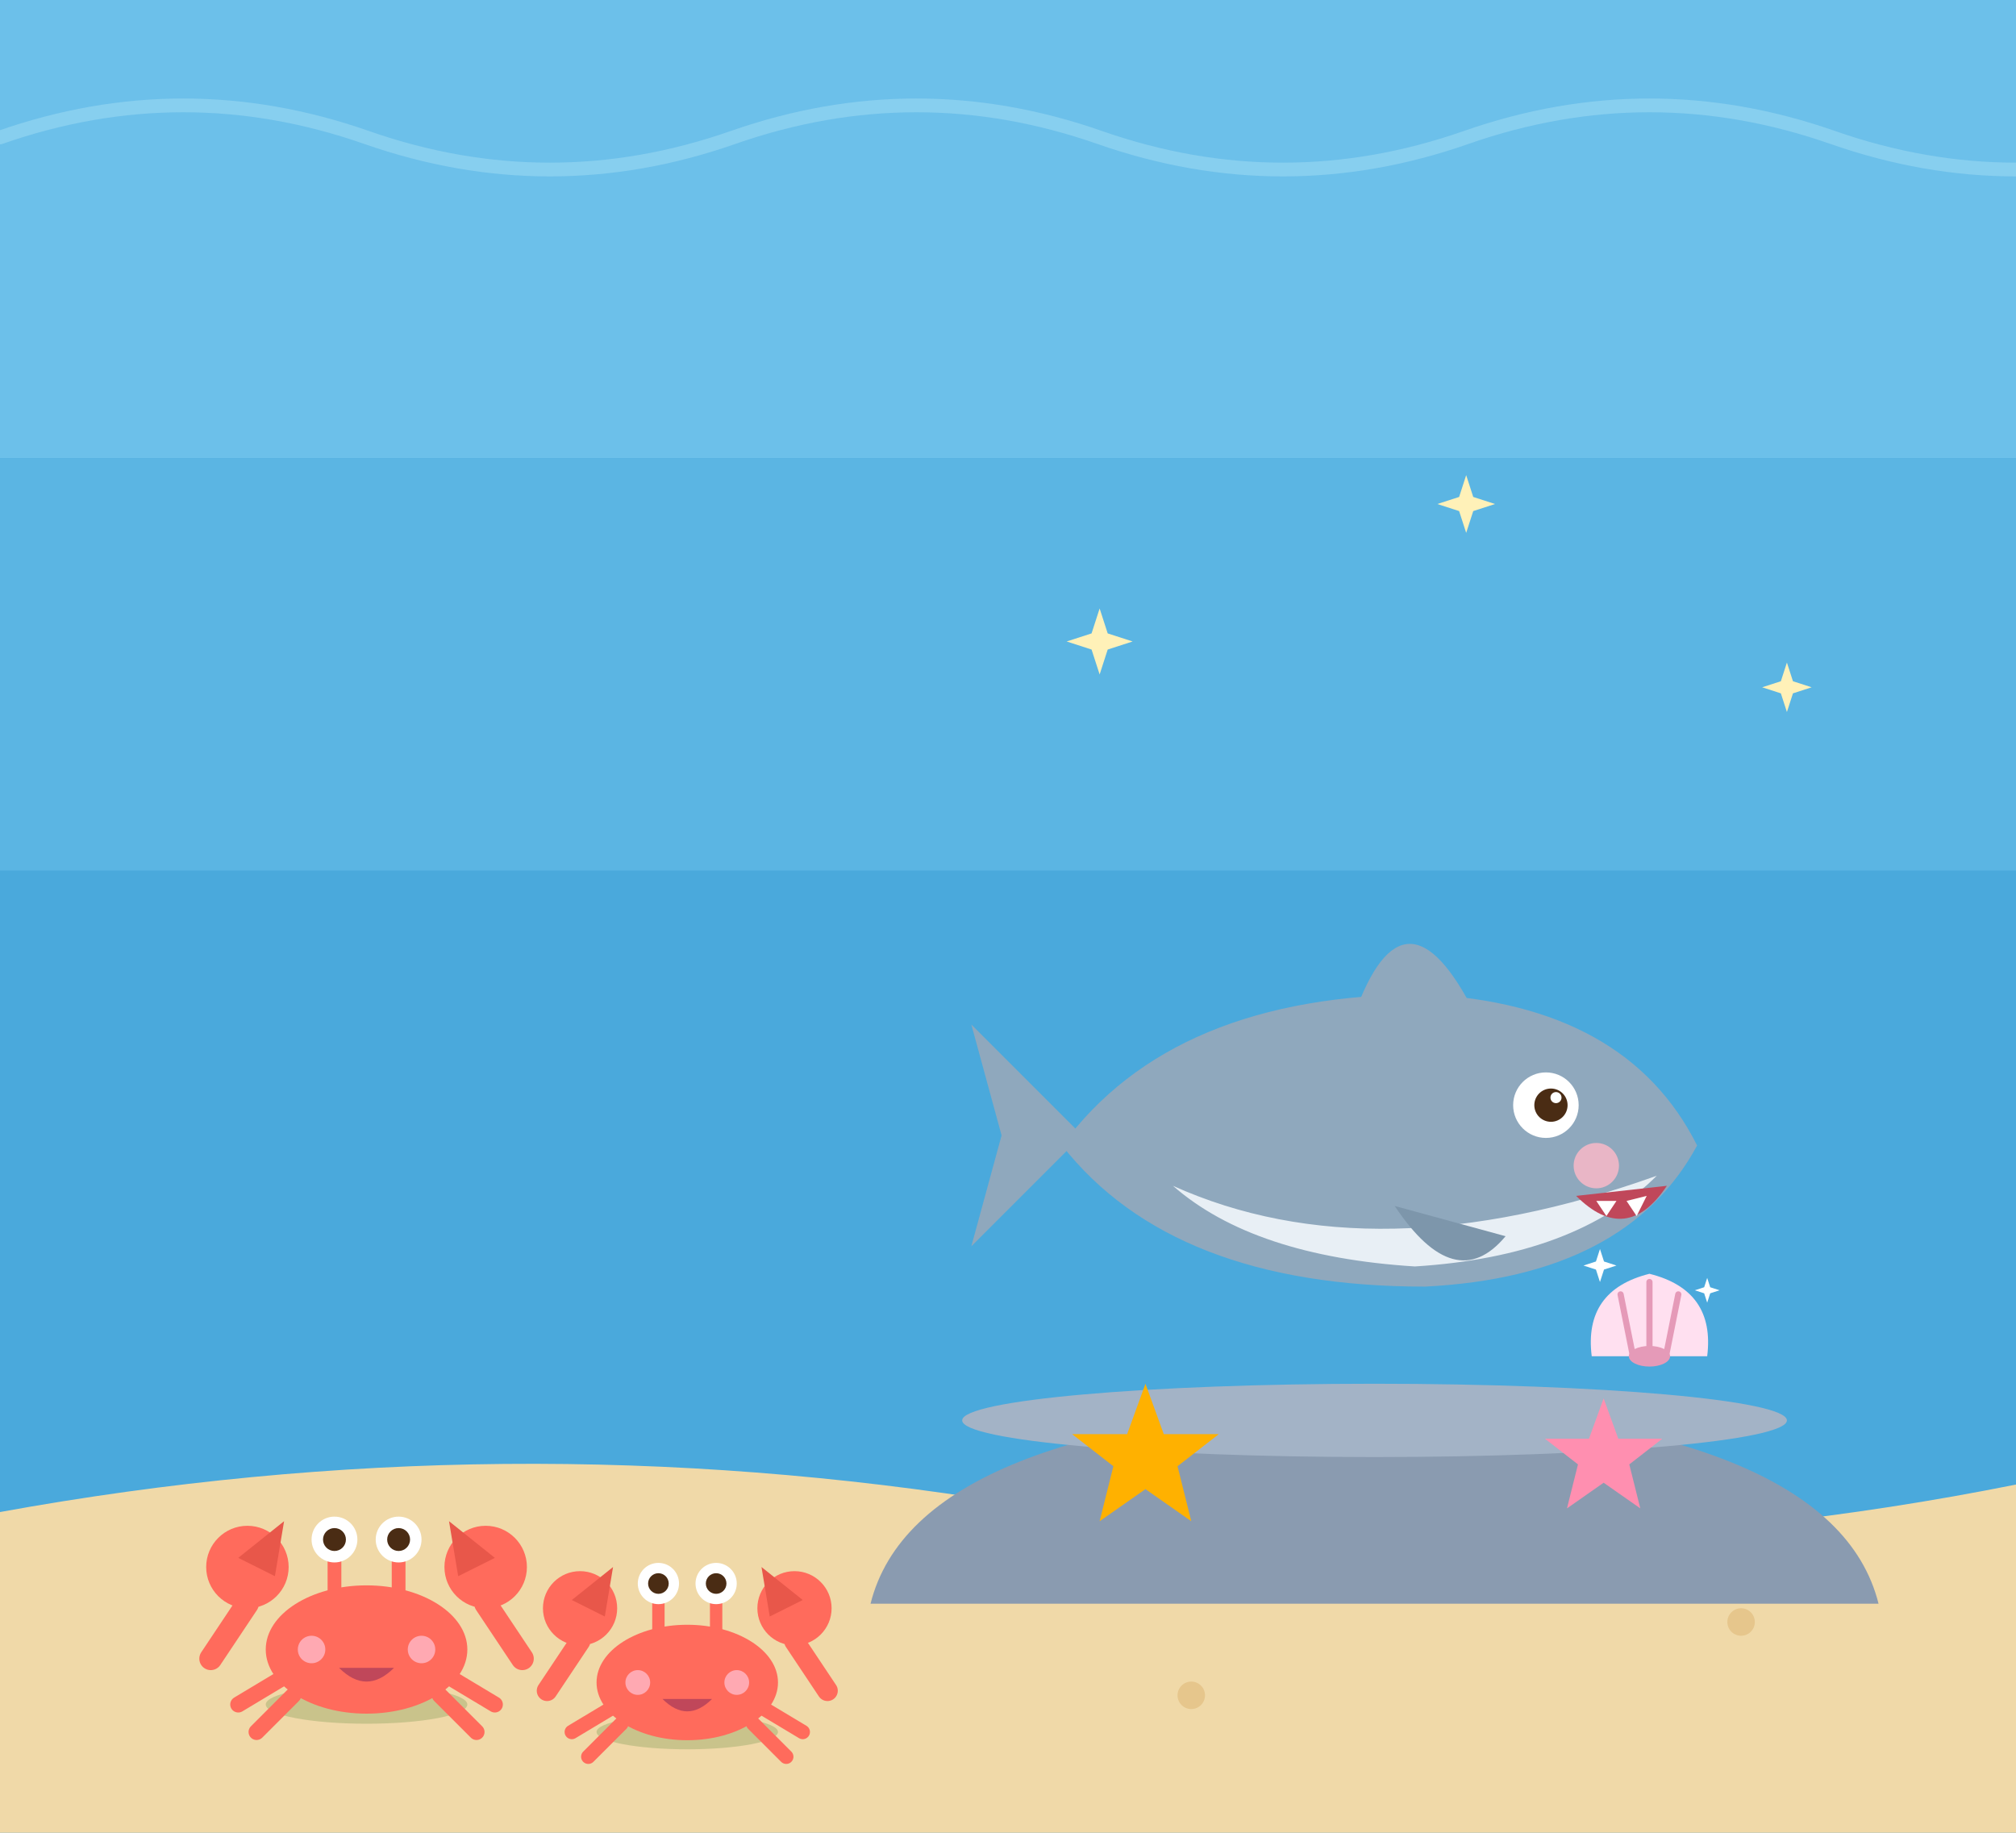
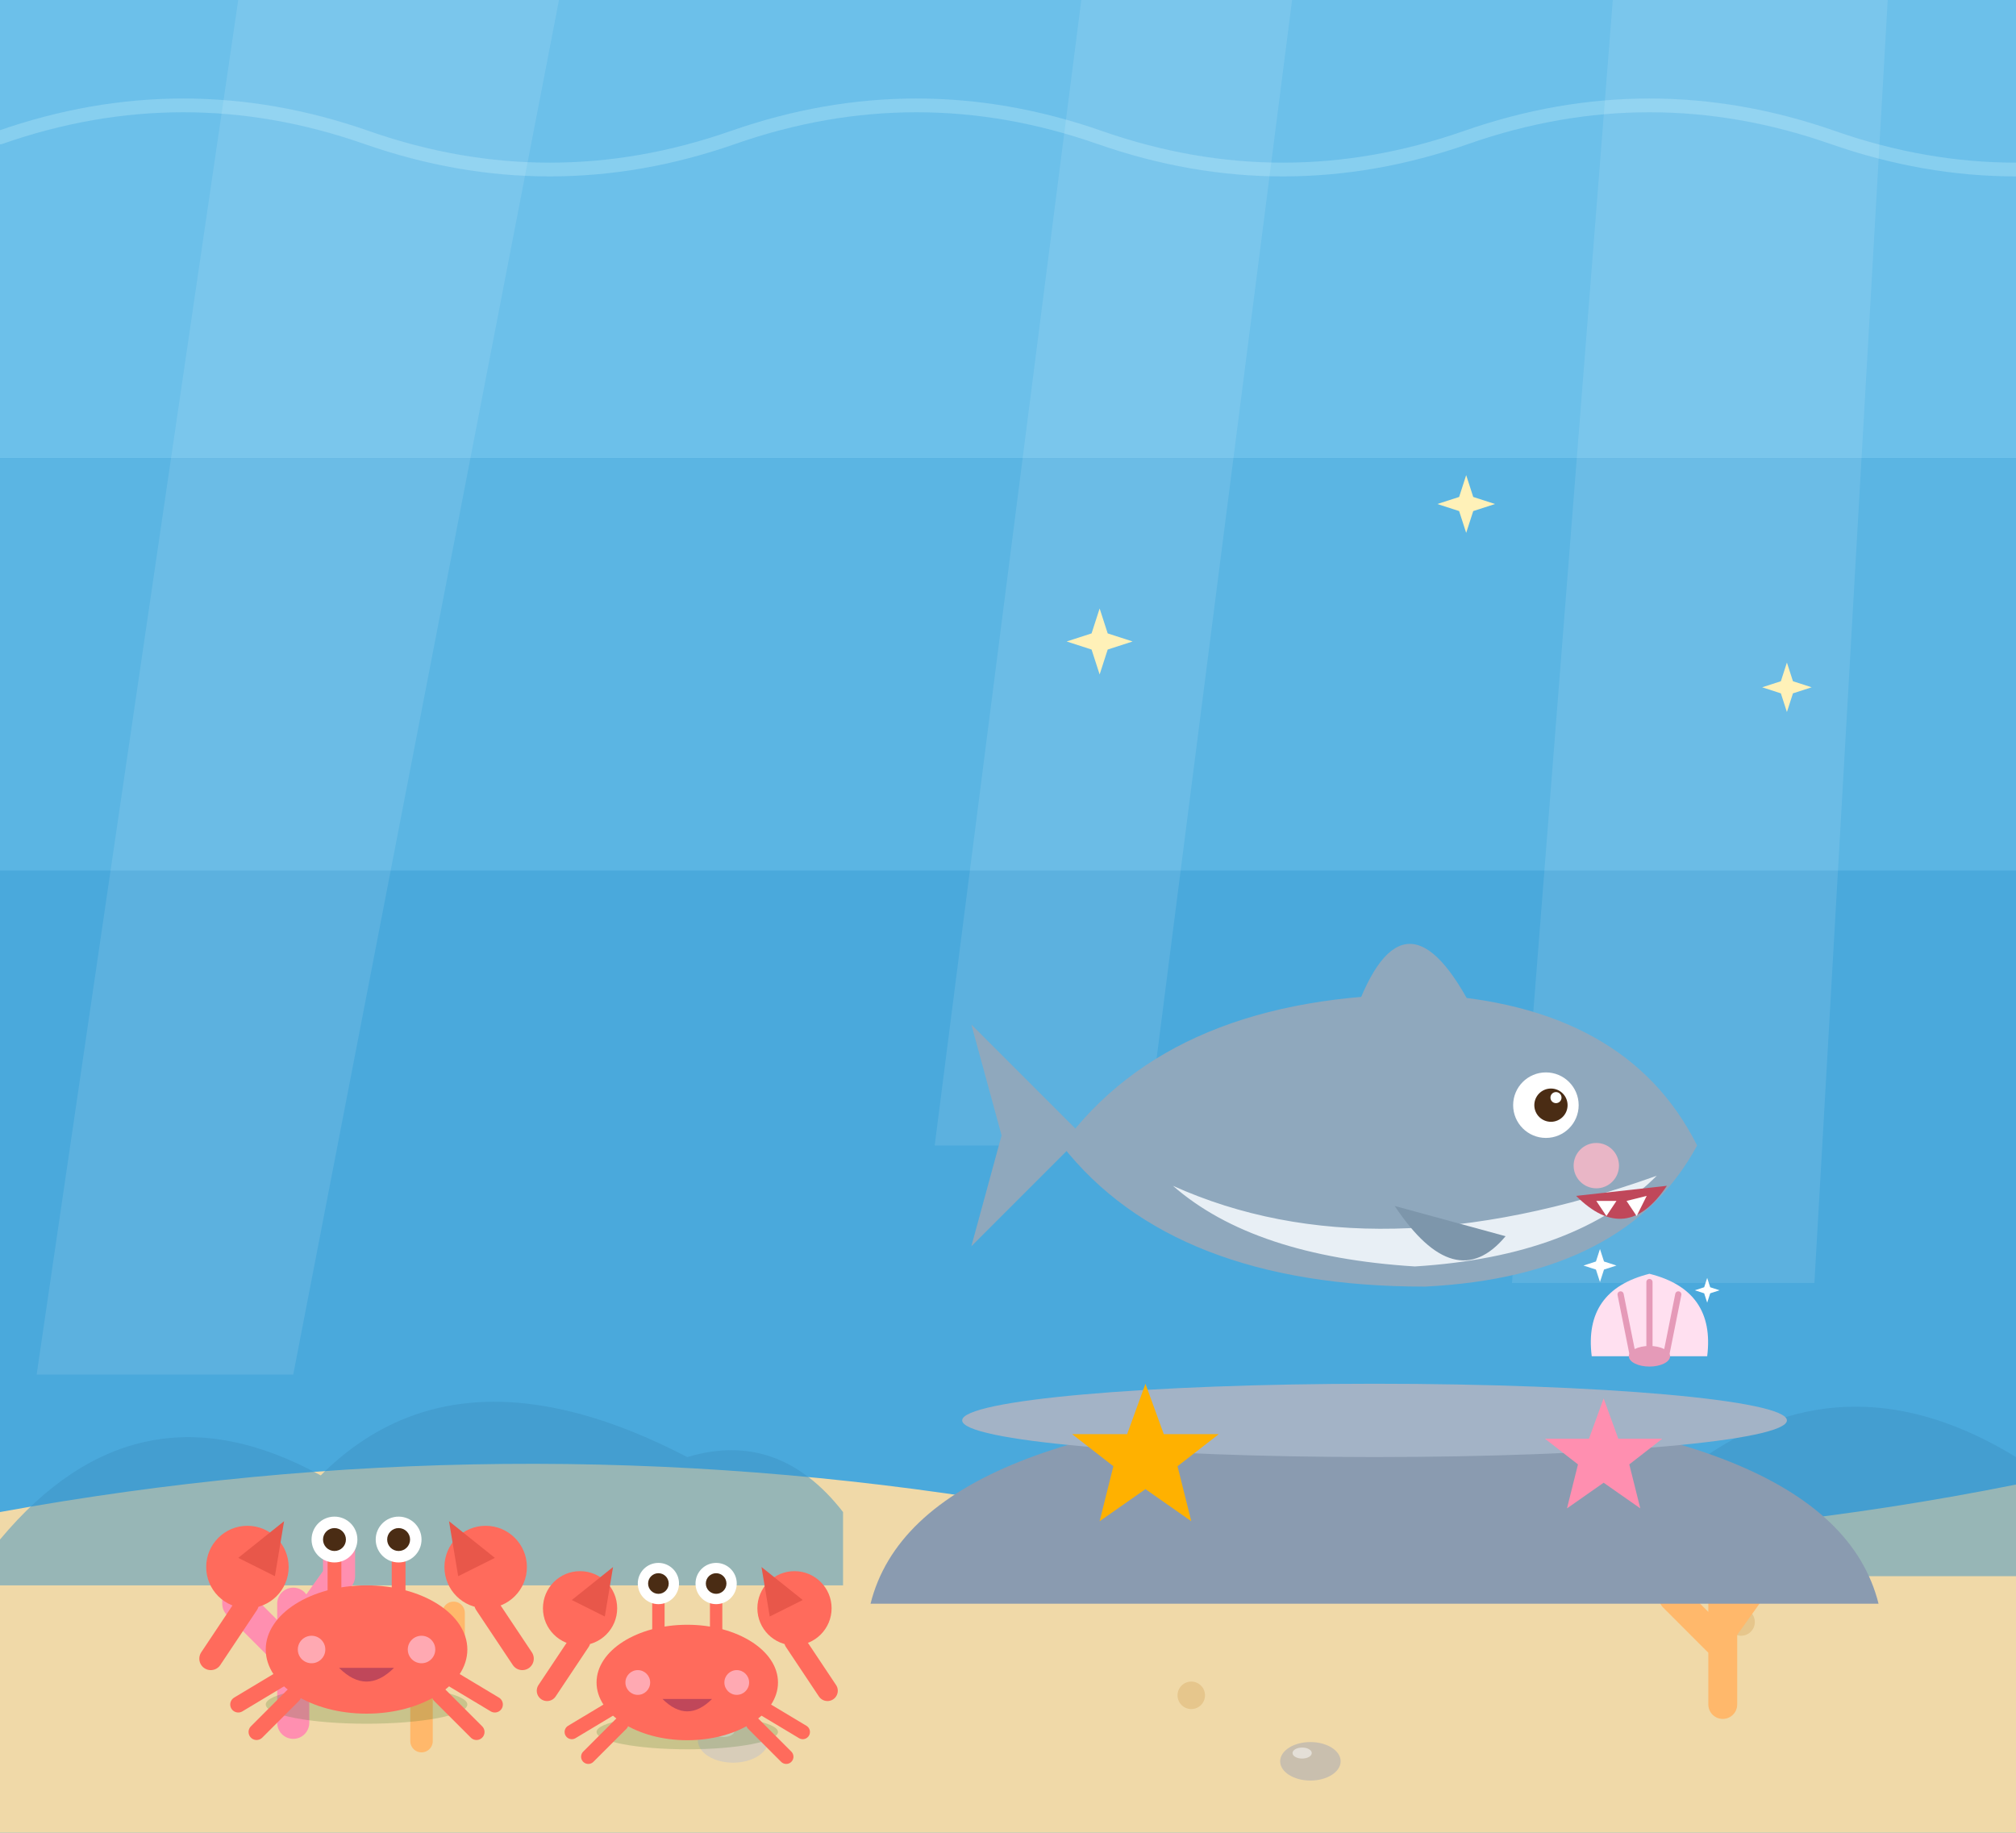
<svg xmlns="http://www.w3.org/2000/svg" viewBox="0 0 440 400" width="440" height="400">
  <rect x="0" y="0" width="440" height="400" rx="0" fill="#4aa9dc" />
  <rect x="0" y="0" width="440" height="100" rx="0" fill="#6cc0ea" />
  <rect x="0" y="100" width="440" height="90" rx="0" fill="#5bb5e3" />
  <path d="M0 30 q40 -14 80 0 t80 0 t80 0 t80 0 t80 0 t80 0" stroke="#9ad8f2" stroke-width="3" fill="none" stroke-linecap="round" stroke-linejoin="round" opacity="0.6" />
  <path d="M0 330 Q 110 310 220 328 Q 330 346 440 324 L440 400 L0 400 Z" fill="#f0d9a8" />
  <circle cx="80" cy="360" r="3" fill="#e6c68c" />
  <circle cx="260" cy="370" r="3" fill="#e6c68c" />
  <circle cx="380" cy="354" r="3" fill="#e6c68c" />
+   <path d="M52 0 H122 L64 300 H8 Z" fill="#ffffff" opacity="0.1" />
+   <path d="M236 0 H282 L250 250 H204 Z" fill="#ffffff" opacity="0.1" />
+   <path d="M352 0 H412 L396 280 H330 Z" fill="#ffffff" opacity="0.1" />
+   <path d="M0 336 Q30 300 70 322 Q100 292 150 318 Q170 312 184 330 L184 346 L0 346 Z" fill="#3e93c4" opacity="0.5" />
+   <path d="M292 330 Q330 298 372 318 Q404 296 440 318 L440 344 L292 344 Z" fill="#3e93c4" opacity="0.5" />
+   <g transform="translate(64 376) scale(1 1)">
+     <path d="M0 0 V-26 M0 -14 l-12 -12 M0 -18 l10 -14 M-12 -26 v-8 M10 -32 v-8" stroke="#ff8fb0" stroke-width="7" fill="none" stroke-linecap="round" stroke-linejoin="round" />
+   </g>
+   <g transform="translate(92 380) scale(0.7 0.7)">
+     <path d="M0 0 V-26 M0 -14 l-12 -12 M0 -18 l10 -14 M-12 -26 v-8 M10 -32 v-8" stroke="#ffb86b" stroke-width="7" fill="none" stroke-linecap="round" stroke-linejoin="round" />
+   </g>
+   <g transform="translate(376 372) scale(0.9 0.9)">
+     <path d="M0 0 V-26 M0 -14 l-12 -12 M0 -18 l10 -14 M-12 -26 v-8 M10 -32 v-8" stroke="#ffb86b" stroke-width="7" fill="none" stroke-linecap="round" stroke-linejoin="round" />
+   </g>
+   <g transform="translate(160 384) scale(0.7 0.7)">
+     <g transform="scale(1)">
+       <ellipse cx="0" cy="-6" rx="11" ry="7" fill="#d8cdb9" />
+       <ellipse cx="-3" cy="-9" rx="3.5" ry="2" fill="#ffffff" opacity="0.5" />
+     </g>
+   </g>
+   <g transform="translate(286 388) scale(0.6 0.6)">
+     <g transform="scale(1)">
+       <ellipse cx="0" cy="-6" rx="11" ry="7" fill="#c9bfae" />
+       <ellipse cx="-3" cy="-9" rx="3.5" ry="2" fill="#ffffff" opacity="0.5" />
+     </g>
+   </g>
  <g transform="translate(300 350) scale(1 1)">
    <path d="M-110 0 Q-100 -40 0 -44 Q100 -40 110 0 Z" fill="#8a9bb0" />
    <ellipse cx="0" cy="-40" rx="90" ry="8" fill="#a3b3c6" />
  </g>
  <g transform="translate(250 318) scale(1 1)">
    <path d="M0 -16 L4 -5 L16 -5 L7 2 L10 14 L0 7 L-10 14 L-7 2 L-16 -5 L-4 -5 Z" fill="#ffb100" />
  </g>
  <g transform="translate(350 318) scale(0.8 0.8)">
    <path d="M0 -16 L4 -5 L16 -5 L7 2 L10 14 L0 7 L-10 14 L-7 2 L-16 -5 L-4 -5 Z" fill="#ff8fb0" />
  </g>
  <g transform="translate(300 250) scale(1.1 1.1)">
    <path d="M-58 -2 L-80 -24 L-74 -2 L-80 20 Z" fill="#8fa8bd" />
    <path d="M-4 -26 Q6 -54 20 -26 Z" fill="#8fa8bd" />
    <path d="M-62 0 Q-40 -30 10 -30 Q50 -28 64 0 Q50 26 10 28 Q-40 28 -62 0 Z" fill="#8fa8bd" />
    <path d="M-40 8 Q0 26 56 6 Q40 22 8 24 Q-24 22 -40 8 Z" fill="#e8eff5" />
    <path d="M4 12 Q16 30 26 18 Z" fill="#7d96ab" />
    <circle cx="34" cy="-8" r="6.5" fill="#ffffff" />
    <circle cx="35" cy="-8" r="3.3" fill="#4a2c14" />
    <circle cx="36" cy="-9.5" r="1.1" fill="#ffffff" />
    <circle cx="44" cy="4" r="4.5" fill="#ffb9c8" opacity="0.8" />
    <path d="M40 10 Q50 20 58 8 Z" fill="#c0475a" />
    <path d="M44 11 L46 14 L48 11 M50 11 L52 14 L54 10" fill="#ffffff" />
  </g>
  <g transform="translate(360 296) scale(0.9 0.9)">
    <path d="M-14 0 Q-16 -16 0 -20 Q16 -16 14 0 Z" fill="#ffe0f0" />
    <path d="M0 -18 V0 M-7 -15 L-4 0 M7 -15 L4 0" stroke="#e59ab8" stroke-width="1.5" fill="none" stroke-linecap="round" stroke-linejoin="round" />
    <ellipse cx="0" cy="0" rx="5" ry="2.5" fill="#e59ab8" />
  </g>
  <g transform="translate(349.2 276.2) scale(0.4 0.4)">
    <path d="M0 -9 L2.2 -2.2 L9 0 L2.2 2.2 L0 9 L-2.2 2.2 L-9 0 L-2.2 -2.2 Z" fill="#ffffff" />
  </g>
  <g transform="translate(372.6 281.6) scale(0.3 0.3)">
    <path d="M0 -9 L2.2 -2.2 L9 0 L2.2 2.2 L0 9 L-2.2 2.2 L-9 0 L-2.2 -2.2 Z" fill="#ffffff" />
  </g>
  <g transform="translate(80 372) scale(1 1)">
    <ellipse cx="0" cy="0" rx="22" ry="4.2" fill="#2f6b1a" opacity="0.2" />
    <path d="M-18 -6 l-10 6 M-16 -2 l-8 8 M18 -6 l10 6 M16 -2 l8 8" stroke="#ff6b5c" stroke-width="3.5" fill="none" stroke-linecap="round" stroke-linejoin="round" />
    <g transform="translate(-26 -30) scale(1 1)">
      <circle cx="0" cy="0" r="9" fill="#ff6b5c" />
      <path d="M-2 -2 L8 -10 L6 2 Z" fill="#e8574a" />
      <path d="M0 8 L-8 20" stroke="#ff6b5c" stroke-width="5" fill="none" stroke-linecap="round" stroke-linejoin="round" />
    </g>
    <g transform="translate(26 -30) scale(-1 1)">
      <circle cx="0" cy="0" r="9" fill="#ff6b5c" />
      <path d="M-2 -2 L8 -10 L6 2 Z" fill="#e8574a" />
      <path d="M0 8 L-8 20" stroke="#ff6b5c" stroke-width="5" fill="none" stroke-linecap="round" stroke-linejoin="round" />
    </g>
    <ellipse cx="0" cy="-12" rx="22" ry="14" fill="#ff6b5c" />
    <path d="M-7 -24 V-34 M7 -24 V-34" stroke="#ff6b5c" stroke-width="3" fill="none" stroke-linecap="round" stroke-linejoin="round" />
    <circle cx="-7" cy="-36" r="5" fill="#ffffff" />
    <circle cx="7" cy="-36" r="5" fill="#ffffff" />
    <circle cx="-7" cy="-36" r="2.5" fill="#4a2c14" />
    <circle cx="7" cy="-36" r="2.5" fill="#4a2c14" />
    <path d="M-6 -8 Q0 -2 6 -8 Z" fill="#c0475a" />
    <circle cx="-12" cy="-12" r="3" fill="#ffb9c8" opacity="0.8" />
    <circle cx="12" cy="-12" r="3" fill="#ffb9c8" opacity="0.8" />
  </g>
  <g transform="translate(150 378) scale(0.9 0.9)">
    <ellipse cx="0" cy="0" rx="22" ry="4.2" fill="#2f6b1a" opacity="0.2" />
    <path d="M-18 -6 l-10 6 M-16 -2 l-8 8 M18 -6 l10 6 M16 -2 l8 8" stroke="#ff6b5c" stroke-width="3.5" fill="none" stroke-linecap="round" stroke-linejoin="round" />
    <g transform="translate(-26 -30) scale(1 1)">
      <circle cx="0" cy="0" r="9" fill="#ff6b5c" />
      <path d="M-2 -2 L8 -10 L6 2 Z" fill="#e8574a" />
      <path d="M0 8 L-8 20" stroke="#ff6b5c" stroke-width="5" fill="none" stroke-linecap="round" stroke-linejoin="round" />
    </g>
    <g transform="translate(26 -30) scale(-1 1)">
      <circle cx="0" cy="0" r="9" fill="#ff6b5c" />
      <path d="M-2 -2 L8 -10 L6 2 Z" fill="#e8574a" />
      <path d="M0 8 L-8 20" stroke="#ff6b5c" stroke-width="5" fill="none" stroke-linecap="round" stroke-linejoin="round" />
    </g>
    <ellipse cx="0" cy="-12" rx="22" ry="14" fill="#ff6b5c" />
    <path d="M-7 -24 V-34 M7 -24 V-34" stroke="#ff6b5c" stroke-width="3" fill="none" stroke-linecap="round" stroke-linejoin="round" />
    <circle cx="-7" cy="-36" r="5" fill="#ffffff" />
    <circle cx="7" cy="-36" r="5" fill="#ffffff" />
    <circle cx="-7" cy="-36" r="2.5" fill="#4a2c14" />
    <circle cx="7" cy="-36" r="2.5" fill="#4a2c14" />
    <path d="M-6 -8 Q0 -2 6 -8 Z" fill="#c0475a" />
    <circle cx="-12" cy="-12" r="3" fill="#ffb9c8" opacity="0.8" />
    <circle cx="12" cy="-12" r="3" fill="#ffb9c8" opacity="0.8" />
  </g>
  <g transform="translate(240 140) scale(0.8 0.8)">
    <path d="M0 -9 L2.2 -2.2 L9 0 L2.2 2.2 L0 9 L-2.2 2.2 L-9 0 L-2.2 -2.2 Z" fill="#fff1b8" />
  </g>
  <g transform="translate(320 110) scale(0.7 0.7)">
    <path d="M0 -9 L2.2 -2.2 L9 0 L2.2 2.2 L0 9 L-2.2 2.2 L-9 0 L-2.2 -2.2 Z" fill="#fff1b8" />
  </g>
  <g transform="translate(390 150) scale(0.6 0.6)">
    <path d="M0 -9 L2.2 -2.2 L9 0 L2.2 2.2 L0 9 L-2.2 2.2 L-9 0 L-2.2 -2.2 Z" fill="#fff1b8" />
  </g>
</svg>
